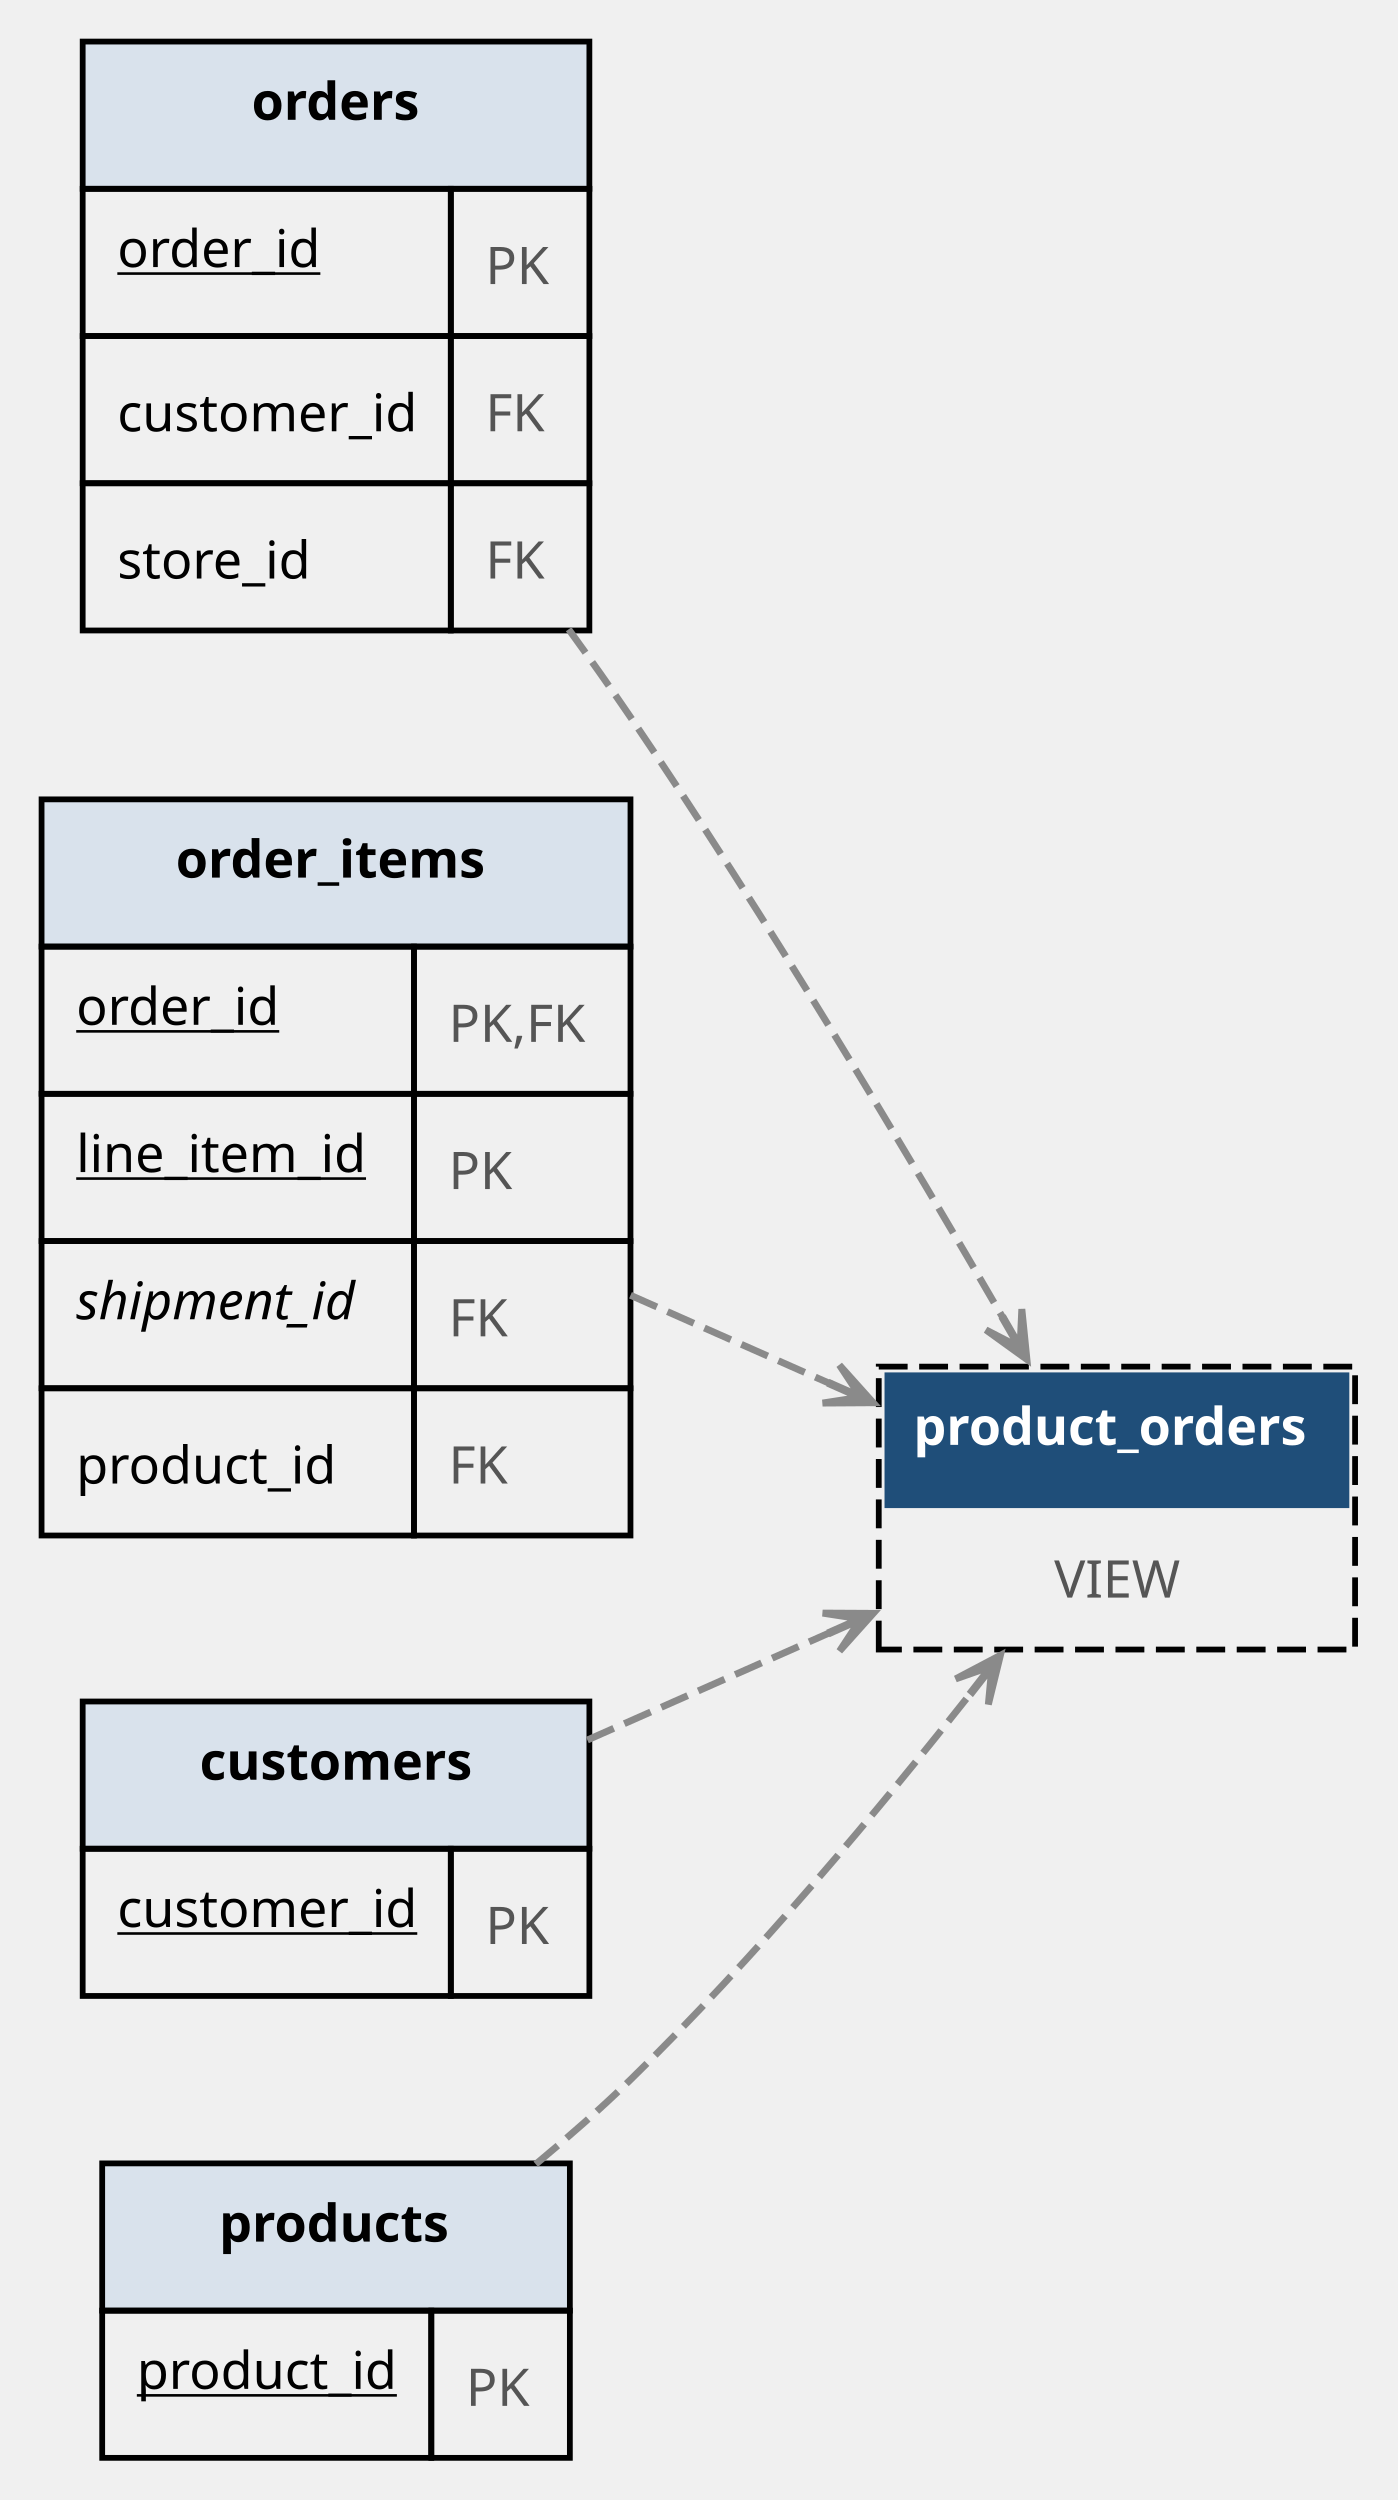
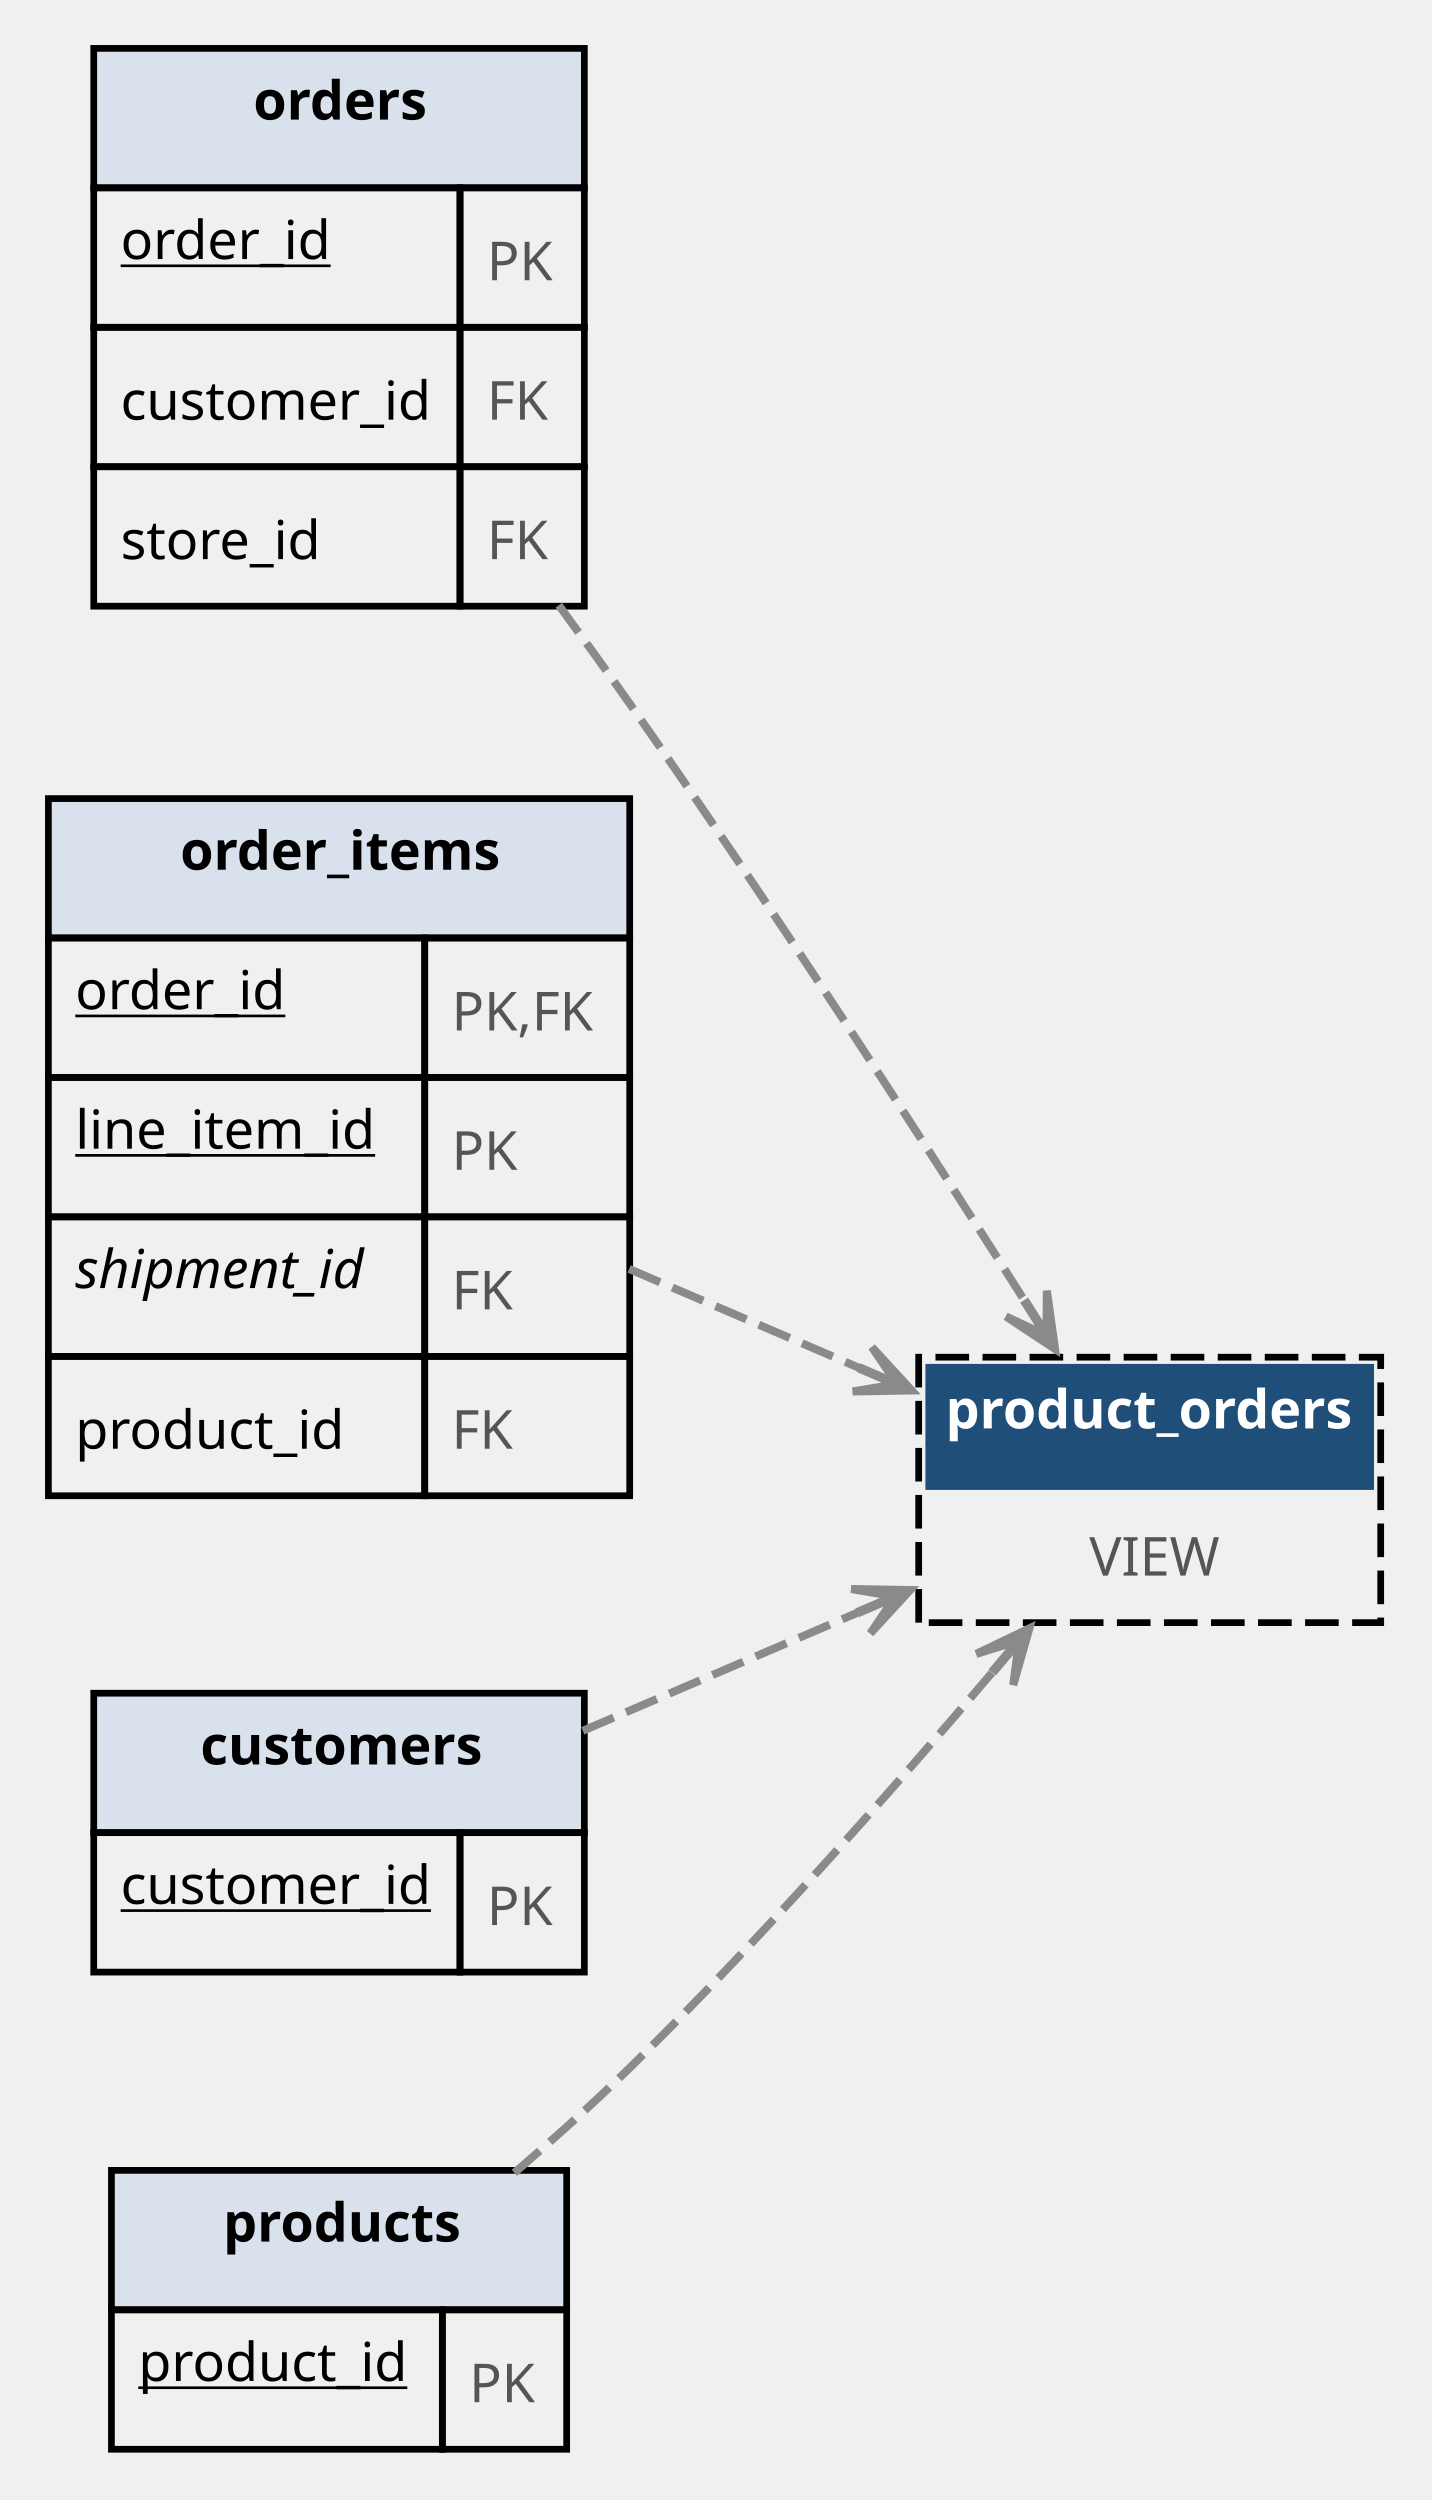
- <svg xmlns="http://www.w3.org/2000/svg" width="242pt" height="433pt" viewBox="0.00 0.00 242.00 433.00">
-   <g id="graph0" class="graph" transform="scale(1 1) rotate(0) translate(7.2 425.7)">
+ <svg xmlns="http://www.w3.org/2000/svg" width="213pt" height="372pt" viewBox="0.00 0.00 213.00 372.00">
+   <g id="graph0" class="graph" transform="scale(1 1) rotate(0) translate(7.2 364.45)">
    <g id="node1" class="node">
-       <polygon fill="none" stroke="#000000" stroke-dasharray="5,2" points="145,-140 145,-189 227.5,-189 227.5,-140 145,-140" />
-       <polygon fill="#1f4e79" stroke="none" stroke-dasharray="5,2" points="146,-164.5 146,-188 226.5,-188 226.5,-164.5 146,-164.5" />
-       <text xml:space="preserve" text-anchor="start" x="151" y="-175.45" font-family="Noto Sans KR" font-weight="bold" font-size="9.00" fill="#ffffff">product_orders</text>
-       <text xml:space="preserve" text-anchor="start" x="175.38" y="-149" font-family="Noto Sans KR" font-size="9.00" fill="#555555">VIEW</text>
+       <polygon fill="none" stroke="#000000" stroke-dasharray="5,2" points="129.5,-123 129.5,-162.5 198.25,-162.5 198.25,-123 129.5,-123" />
+       <polygon fill="#1f4e79" stroke="none" stroke-dasharray="5,2" points="130.5,-142.75 130.5,-161.5 197.25,-161.5 197.25,-142.75 130.5,-142.75" />
+       <text xml:space="preserve" text-anchor="start" x="133.5" y="-151.9" font-family="Noto Sans KR" font-weight="bold" font-size="8.00" fill="#ffffff">product_orders</text>
+       <text xml:space="preserve" text-anchor="start" x="154.88" y="-130" font-family="Noto Sans KR" font-size="8.00" fill="#555555">VIEW</text>
    </g>
    <g id="node2" class="node">
-       <polygon fill="#d9e2ec" stroke="none" points="7.12,-393 7.12,-418.5 94.88,-418.5 94.88,-393 7.12,-393" />
-       <polygon fill="none" stroke="#000000" points="7.12,-393 7.12,-418.5 94.88,-418.5 94.88,-393 7.12,-393" />
-       <text xml:space="preserve" text-anchor="start" x="36.38" y="-404.95" font-family="Noto Sans KR" font-weight="bold" font-size="9.00" fill="#000000">orders</text>
-       <polygon fill="none" stroke="#000000" points="7.12,-367.5 7.12,-393 70.88,-393 70.88,-367.5 7.12,-367.5" />
-       <text xml:space="preserve" text-anchor="start" x="13.12" y="-379.45" font-family="Noto Sans KR" text-decoration="underline" font-size="9.00">order_id</text>
-       <polygon fill="none" stroke="#000000" points="70.88,-367.5 70.88,-393 94.88,-393 94.88,-367.5 70.88,-367.5" />
-       <text xml:space="preserve" text-anchor="start" x="76.88" y="-376.5" font-family="Noto Sans KR" font-size="9.00" fill="#555555">PK</text>
-       <polygon fill="none" stroke="#000000" points="7.12,-342 7.12,-367.5 70.88,-367.5 70.88,-342 7.12,-342" />
-       <text xml:space="preserve" text-anchor="start" x="13.12" y="-351" font-family="Noto Sans KR" font-size="9.00">customer_id</text>
-       <polygon fill="none" stroke="#000000" points="70.88,-342 70.88,-367.5 94.88,-367.5 94.88,-342 70.88,-342" />
-       <text xml:space="preserve" text-anchor="start" x="76.88" y="-351" font-family="Noto Sans KR" font-size="9.00" fill="#555555">FK</text>
-       <polygon fill="none" stroke="#000000" points="7.12,-316.5 7.12,-342 70.88,-342 70.88,-316.5 7.12,-316.5" />
-       <text xml:space="preserve" text-anchor="start" x="13.12" y="-325.5" font-family="Noto Sans KR" font-size="9.00">store_id</text>
-       <polygon fill="none" stroke="#000000" points="70.88,-316.5 70.88,-342 94.88,-342 94.88,-316.5 70.88,-316.5" />
-       <text xml:space="preserve" text-anchor="start" x="76.88" y="-325.5" font-family="Noto Sans KR" font-size="9.00" fill="#555555">FK</text>
+       <polygon fill="#d9e2ec" stroke="none" points="6.75,-336.5 6.75,-357.25 79.75,-357.25 79.75,-336.5 6.75,-336.5" />
+       <polygon fill="none" stroke="#000000" points="6.75,-336.5 6.75,-357.25 79.75,-357.25 79.75,-336.5 6.75,-336.5" />
+       <text xml:space="preserve" text-anchor="start" x="30.5" y="-346.65" font-family="Noto Sans KR" font-weight="bold" font-size="8.00" fill="#000000">orders</text>
+       <polygon fill="none" stroke="#000000" points="6.75,-315.75 6.75,-336.5 61.25,-336.5 61.25,-315.75 6.75,-315.75" />
+       <text xml:space="preserve" text-anchor="start" x="10.75" y="-325.9" font-family="Noto Sans KR" text-decoration="underline" font-size="8.00">order_id</text>
+       <polygon fill="none" stroke="#000000" points="61.25,-315.75 61.25,-336.5 79.75,-336.5 79.75,-315.75 61.25,-315.75" />
+       <text xml:space="preserve" text-anchor="start" x="65.25" y="-322.75" font-family="Noto Sans KR" font-size="8.00" fill="#555555">PK</text>
+       <polygon fill="none" stroke="#000000" points="6.75,-295 6.75,-315.75 61.25,-315.75 61.25,-295 6.75,-295" />
+       <text xml:space="preserve" text-anchor="start" x="10.75" y="-302" font-family="Noto Sans KR" font-size="8.00">customer_id</text>
+       <polygon fill="none" stroke="#000000" points="61.25,-295 61.25,-315.75 79.75,-315.75 79.75,-295 61.25,-295" />
+       <text xml:space="preserve" text-anchor="start" x="65.25" y="-302" font-family="Noto Sans KR" font-size="8.00" fill="#555555">FK</text>
+       <polygon fill="none" stroke="#000000" points="6.75,-274.25 6.75,-295 61.25,-295 61.25,-274.25 6.75,-274.25" />
+       <text xml:space="preserve" text-anchor="start" x="10.75" y="-281.25" font-family="Noto Sans KR" font-size="8.00">store_id</text>
+       <polygon fill="none" stroke="#000000" points="61.25,-274.25 61.25,-295 79.75,-295 79.75,-274.25 61.25,-274.25" />
+       <text xml:space="preserve" text-anchor="start" x="65.25" y="-281.25" font-family="Noto Sans KR" font-size="8.00" fill="#555555">FK</text>
    </g>
    <g id="edge1" class="edge">
-       <path fill="none" stroke="#8a8a8a" stroke-width="1.2" stroke-dasharray="5,2" d="M91.29,-316.71C94.98,-311.62 98.6,-306.49 102,-301.5 125.72,-266.62 150.53,-225.03 166.83,-196.9" />
-       <polygon fill="#8a8a8a" stroke="#8a8a8a" stroke-width="1.2" points="170.66,-190.24 169.78,-198.97 169.48,-192.49 166.75,-197.22 166.67,-197.17 166.58,-197.12 169.31,-192.39 163.55,-195.37 170.66,-190.24" />
+       <path fill="none" stroke="#8a8a8a" stroke-width="1.2" stroke-dasharray="5,2" d="M75.95,-274.39C79.55,-269.49 83.14,-264.53 86.5,-259.75 107.58,-229.74 130.4,-194.37 145.55,-170.44" />
+       <polygon fill="#8a8a8a" stroke="#8a8a8a" stroke-width="1.2" points="149.79,-163.72 148.57,-172.4 148.52,-165.92 145.61,-170.54 145.52,-170.48 145.44,-170.43 148.35,-165.81 142.48,-168.56 149.79,-163.72" />
    </g>
    <g id="node3" class="node">
-       <polygon fill="#d9e2ec" stroke="none" points="0,-261.75 0,-287.25 102,-287.25 102,-261.75 0,-261.75" />
-       <polygon fill="none" stroke="#000000" points="0,-261.75 0,-287.25 102,-287.25 102,-261.75 0,-261.75" />
-       <text xml:space="preserve" text-anchor="start" x="23.25" y="-273.7" font-family="Noto Sans KR" font-weight="bold" font-size="9.00" fill="#000000">order_items</text>
-       <polygon fill="none" stroke="#000000" points="0,-236.25 0,-261.75 64.5,-261.75 64.5,-236.25 0,-236.25" />
-       <text xml:space="preserve" text-anchor="start" x="6" y="-248.2" font-family="Noto Sans KR" text-decoration="underline" font-size="9.00">order_id</text>
-       <polygon fill="none" stroke="#000000" points="64.5,-236.25 64.5,-261.75 102,-261.75 102,-236.25 64.5,-236.25" />
-       <text xml:space="preserve" text-anchor="start" x="70.5" y="-245.25" font-family="Noto Sans KR" font-size="9.00" fill="#555555">PK,FK</text>
-       <polygon fill="none" stroke="#000000" points="0,-210.75 0,-236.25 64.5,-236.25 64.5,-210.75 0,-210.75" />
-       <text xml:space="preserve" text-anchor="start" x="6" y="-222.7" font-family="Noto Sans KR" text-decoration="underline" font-size="9.00">line_item_id</text>
-       <polygon fill="none" stroke="#000000" points="64.5,-210.75 64.5,-236.25 102,-236.25 102,-210.75 64.5,-210.75" />
-       <text xml:space="preserve" text-anchor="start" x="70.5" y="-219.75" font-family="Noto Sans KR" font-size="9.00" fill="#555555">PK</text>
-       <polygon fill="none" stroke="#000000" points="0,-185.25 0,-210.75 64.5,-210.75 64.5,-185.25 0,-185.25" />
-       <text xml:space="preserve" text-anchor="start" x="6" y="-197.2" font-family="Noto Sans KR" font-style="italic" font-size="9.00">shipment_id</text>
-       <polygon fill="none" stroke="#000000" points="64.5,-185.25 64.5,-210.75 102,-210.75 102,-185.25 64.5,-185.25" />
-       <text xml:space="preserve" text-anchor="start" x="70.5" y="-194.25" font-family="Noto Sans KR" font-size="9.00" fill="#555555">FK</text>
-       <polygon fill="none" stroke="#000000" points="0,-159.75 0,-185.25 64.5,-185.25 64.5,-159.75 0,-159.75" />
-       <text xml:space="preserve" text-anchor="start" x="6" y="-168.75" font-family="Noto Sans KR" font-size="9.00">product_id</text>
-       <polygon fill="none" stroke="#000000" points="64.5,-159.75 64.5,-185.25 102,-185.25 102,-159.75 64.5,-159.75" />
-       <text xml:space="preserve" text-anchor="start" x="70.5" y="-168.75" font-family="Noto Sans KR" font-size="9.00" fill="#555555">FK</text>
+       <polygon fill="#d9e2ec" stroke="none" points="0,-224.88 0,-245.62 86.5,-245.62 86.5,-224.88 0,-224.88" />
+       <polygon fill="none" stroke="#000000" points="0,-224.88 0,-245.62 86.5,-245.62 86.5,-224.88 0,-224.88" />
+       <text xml:space="preserve" text-anchor="start" x="19.62" y="-235.03" font-family="Noto Sans KR" font-weight="bold" font-size="8.00" fill="#000000">order_items</text>
+       <polygon fill="none" stroke="#000000" points="0,-204.12 0,-224.88 56,-224.88 56,-204.12 0,-204.12" />
+       <text xml:space="preserve" text-anchor="start" x="4" y="-214.28" font-family="Noto Sans KR" text-decoration="underline" font-size="8.00">order_id</text>
+       <polygon fill="none" stroke="#000000" points="56,-204.12 56,-224.88 86.5,-224.88 86.5,-204.12 56,-204.12" />
+       <text xml:space="preserve" text-anchor="start" x="60" y="-211.12" font-family="Noto Sans KR" font-size="8.00" fill="#555555">PK,FK</text>
+       <polygon fill="none" stroke="#000000" points="0,-183.38 0,-204.12 56,-204.12 56,-183.38 0,-183.38" />
+       <text xml:space="preserve" text-anchor="start" x="4" y="-193.53" font-family="Noto Sans KR" text-decoration="underline" font-size="8.00">line_item_id</text>
+       <polygon fill="none" stroke="#000000" points="56,-183.38 56,-204.12 86.5,-204.12 86.5,-183.38 56,-183.38" />
+       <text xml:space="preserve" text-anchor="start" x="60" y="-190.38" font-family="Noto Sans KR" font-size="8.00" fill="#555555">PK</text>
+       <polygon fill="none" stroke="#000000" points="0,-162.62 0,-183.38 56,-183.38 56,-162.62 0,-162.62" />
+       <text xml:space="preserve" text-anchor="start" x="4" y="-172.78" font-family="Noto Sans KR" font-style="italic" font-size="8.00">shipment_id</text>
+       <polygon fill="none" stroke="#000000" points="56,-162.62 56,-183.38 86.5,-183.38 86.5,-162.62 56,-162.62" />
+       <text xml:space="preserve" text-anchor="start" x="60" y="-169.62" font-family="Noto Sans KR" font-size="8.00" fill="#555555">FK</text>
+       <polygon fill="none" stroke="#000000" points="0,-141.88 0,-162.62 56,-162.62 56,-141.88 0,-141.88" />
+       <text xml:space="preserve" text-anchor="start" x="4" y="-148.88" font-family="Noto Sans KR" font-size="8.00">product_id</text>
+       <polygon fill="none" stroke="#000000" points="56,-141.88 56,-162.62 86.5,-162.62 86.5,-141.88 56,-141.88" />
+       <text xml:space="preserve" text-anchor="start" x="60" y="-148.88" font-family="Noto Sans KR" font-size="8.00" fill="#555555">FK</text>
    </g>
    <g id="edge2" class="edge">
-       <path fill="none" stroke="#8a8a8a" stroke-width="1.2" stroke-dasharray="5,2" d="M102,-201.36C113.41,-196.31 125.53,-190.94 136.87,-185.92" />
-       <polygon fill="#8a8a8a" stroke="#8a8a8a" stroke-width="1.2" points="144.04,-182.75 138.18,-189.28 141.76,-183.87 136.76,-186.08 136.72,-185.99 136.68,-185.89 141.68,-183.68 135.27,-182.69 144.04,-182.75" />
+       <path fill="none" stroke="#8a8a8a" stroke-width="1.2" stroke-dasharray="5,2" d="M86.41,-175.63C97.76,-170.74 110.04,-165.47 121.36,-160.6" />
+       <polygon fill="#8a8a8a" stroke="#8a8a8a" stroke-width="1.2" points="128.46,-157.55 122.53,-164.01 126.16,-158.64 121.15,-160.8 121.11,-160.71 121.07,-160.62 126.09,-158.46 119.68,-157.4 128.46,-157.55" />
    </g>
    <g id="node4" class="node">
-       <polygon fill="#d9e2ec" stroke="none" points="7.12,-105.5 7.12,-131 94.88,-131 94.88,-105.5 7.12,-105.5" />
-       <polygon fill="none" stroke="#000000" points="7.12,-105.5 7.12,-131 94.88,-131 94.88,-105.5 7.12,-105.5" />
-       <text xml:space="preserve" text-anchor="start" x="27.38" y="-117.45" font-family="Noto Sans KR" font-weight="bold" font-size="9.00" fill="#000000">customers</text>
-       <polygon fill="none" stroke="#000000" points="7.12,-80 7.12,-105.5 70.88,-105.5 70.88,-80 7.12,-80" />
-       <text xml:space="preserve" text-anchor="start" x="13.12" y="-91.95" font-family="Noto Sans KR" text-decoration="underline" font-size="9.00">customer_id</text>
-       <polygon fill="none" stroke="#000000" points="70.88,-80 70.88,-105.5 94.88,-105.5 94.88,-80 70.88,-80" />
-       <text xml:space="preserve" text-anchor="start" x="76.88" y="-89" font-family="Noto Sans KR" font-size="9.00" fill="#555555">PK</text>
+       <polygon fill="#d9e2ec" stroke="none" points="6.75,-91.75 6.75,-112.5 79.75,-112.5 79.75,-91.75 6.75,-91.75" />
+       <polygon fill="none" stroke="#000000" points="6.75,-91.75 6.75,-112.5 79.75,-112.5 79.75,-91.75 6.75,-91.75" />
+       <text xml:space="preserve" text-anchor="start" x="22.62" y="-101.9" font-family="Noto Sans KR" font-weight="bold" font-size="8.00" fill="#000000">customers</text>
+       <polygon fill="none" stroke="#000000" points="6.75,-71 6.75,-91.75 61.25,-91.75 61.25,-71 6.75,-71" />
+       <text xml:space="preserve" text-anchor="start" x="10.75" y="-81.15" font-family="Noto Sans KR" text-decoration="underline" font-size="8.00">customer_id</text>
+       <polygon fill="none" stroke="#000000" points="61.25,-71 61.25,-91.75 79.75,-91.75 79.75,-71 61.25,-71" />
+       <text xml:space="preserve" text-anchor="start" x="65.25" y="-78" font-family="Noto Sans KR" font-size="8.00" fill="#555555">PK</text>
    </g>
    <g id="edge3" class="edge">
-       <path fill="none" stroke="#8a8a8a" stroke-width="1.2" stroke-dasharray="5,2" d="M94.53,-124.33C108.03,-130.31 123.05,-136.96 136.92,-143.1" />
-       <polygon fill="#8a8a8a" stroke="#8a8a8a" stroke-width="1.2" points="144.05,-146.26 135.28,-146.31 141.69,-145.32 136.7,-143.11 136.74,-143.02 136.78,-142.93 141.77,-145.14 138.2,-139.73 144.05,-146.26" />
+       <path fill="none" stroke="#8a8a8a" stroke-width="1.2" stroke-dasharray="5,2" d="M79.52,-106.91C92.52,-112.5 107.37,-118.89 120.9,-124.7" />
+       <polygon fill="#8a8a8a" stroke="#8a8a8a" stroke-width="1.2" points="128.23,-127.85 119.46,-128 125.86,-126.94 120.84,-124.79 120.88,-124.69 120.92,-124.6 125.93,-126.76 122.3,-121.39 128.23,-127.85" />
    </g>
    <g id="node5" class="node">
-       <polygon fill="#d9e2ec" stroke="none" points="10.5,-25.5 10.5,-51 91.5,-51 91.5,-25.5 10.5,-25.5" />
-       <polygon fill="none" stroke="#000000" points="10.5,-25.5 10.5,-51 91.5,-51 91.5,-25.5 10.5,-25.5" />
-       <text xml:space="preserve" text-anchor="start" x="30.75" y="-37.45" font-family="Noto Sans KR" font-weight="bold" font-size="9.00" fill="#000000">products</text>
-       <polygon fill="none" stroke="#000000" points="10.5,0 10.5,-25.5 67.5,-25.5 67.5,0 10.5,0" />
-       <text xml:space="preserve" text-anchor="start" x="16.5" y="-11.95" font-family="Noto Sans KR" text-decoration="underline" font-size="9.00">product_id</text>
-       <polygon fill="none" stroke="#000000" points="67.5,0 67.5,-25.5 91.5,-25.5 91.5,0 67.5,0" />
-       <text xml:space="preserve" text-anchor="start" x="73.5" y="-9" font-family="Noto Sans KR" font-size="9.00" fill="#555555">PK</text>
+       <polygon fill="#d9e2ec" stroke="none" points="9.38,-20.75 9.38,-41.5 77.12,-41.5 77.12,-20.75 9.38,-20.75" />
+       <polygon fill="none" stroke="#000000" points="9.38,-20.75 9.38,-41.5 77.12,-41.5 77.12,-20.75 9.38,-20.75" />
+       <text xml:space="preserve" text-anchor="start" x="26" y="-30.9" font-family="Noto Sans KR" font-weight="bold" font-size="8.00" fill="#000000">products</text>
+       <polygon fill="none" stroke="#000000" points="9.38,0 9.38,-20.75 58.62,-20.75 58.62,0 9.38,0" />
+       <text xml:space="preserve" text-anchor="start" x="13.38" y="-10.15" font-family="Noto Sans KR" text-decoration="underline" font-size="8.00">product_id</text>
+       <polygon fill="none" stroke="#000000" points="58.62,0 58.62,-20.75 77.12,-20.75 77.12,0 58.62,0" />
+       <text xml:space="preserve" text-anchor="start" x="62.62" y="-7" font-family="Noto Sans KR" font-size="8.00" fill="#555555">PK</text>
    </g>
    <g id="edge4" class="edge">
-       <path fill="none" stroke="#8a8a8a" stroke-width="1.2" stroke-dasharray="5,2" d="M85.59,-50.86C91.24,-55.55 96.91,-60.53 102,-65.5 123.52,-86.5 145.3,-112.61 161.19,-132.75" />
-       <polygon fill="#8a8a8a" stroke="#8a8a8a" stroke-width="1.2" points="166.07,-139 158.31,-134.91 164.43,-137.06 161.07,-132.76 161.14,-132.7 161.22,-132.63 164.59,-136.94 163.98,-130.48 166.07,-139" />
+       <path fill="none" stroke="#8a8a8a" stroke-width="1.2" stroke-dasharray="5,2" d="M69.34,-41.13C75.11,-46.09 81.13,-51.49 86.5,-56.75 105.85,-75.7 126.13,-98.71 140.93,-116.16" />
+       <polygon fill="#8a8a8a" stroke="#8a8a8a" stroke-width="1.2" points="145.97,-122.15 138.07,-118.35 144.26,-120.27 140.74,-116.1 140.82,-116.03 140.9,-115.97 144.41,-120.14 143.57,-113.71 145.97,-122.15" />
    </g>
  </g>
</svg>
